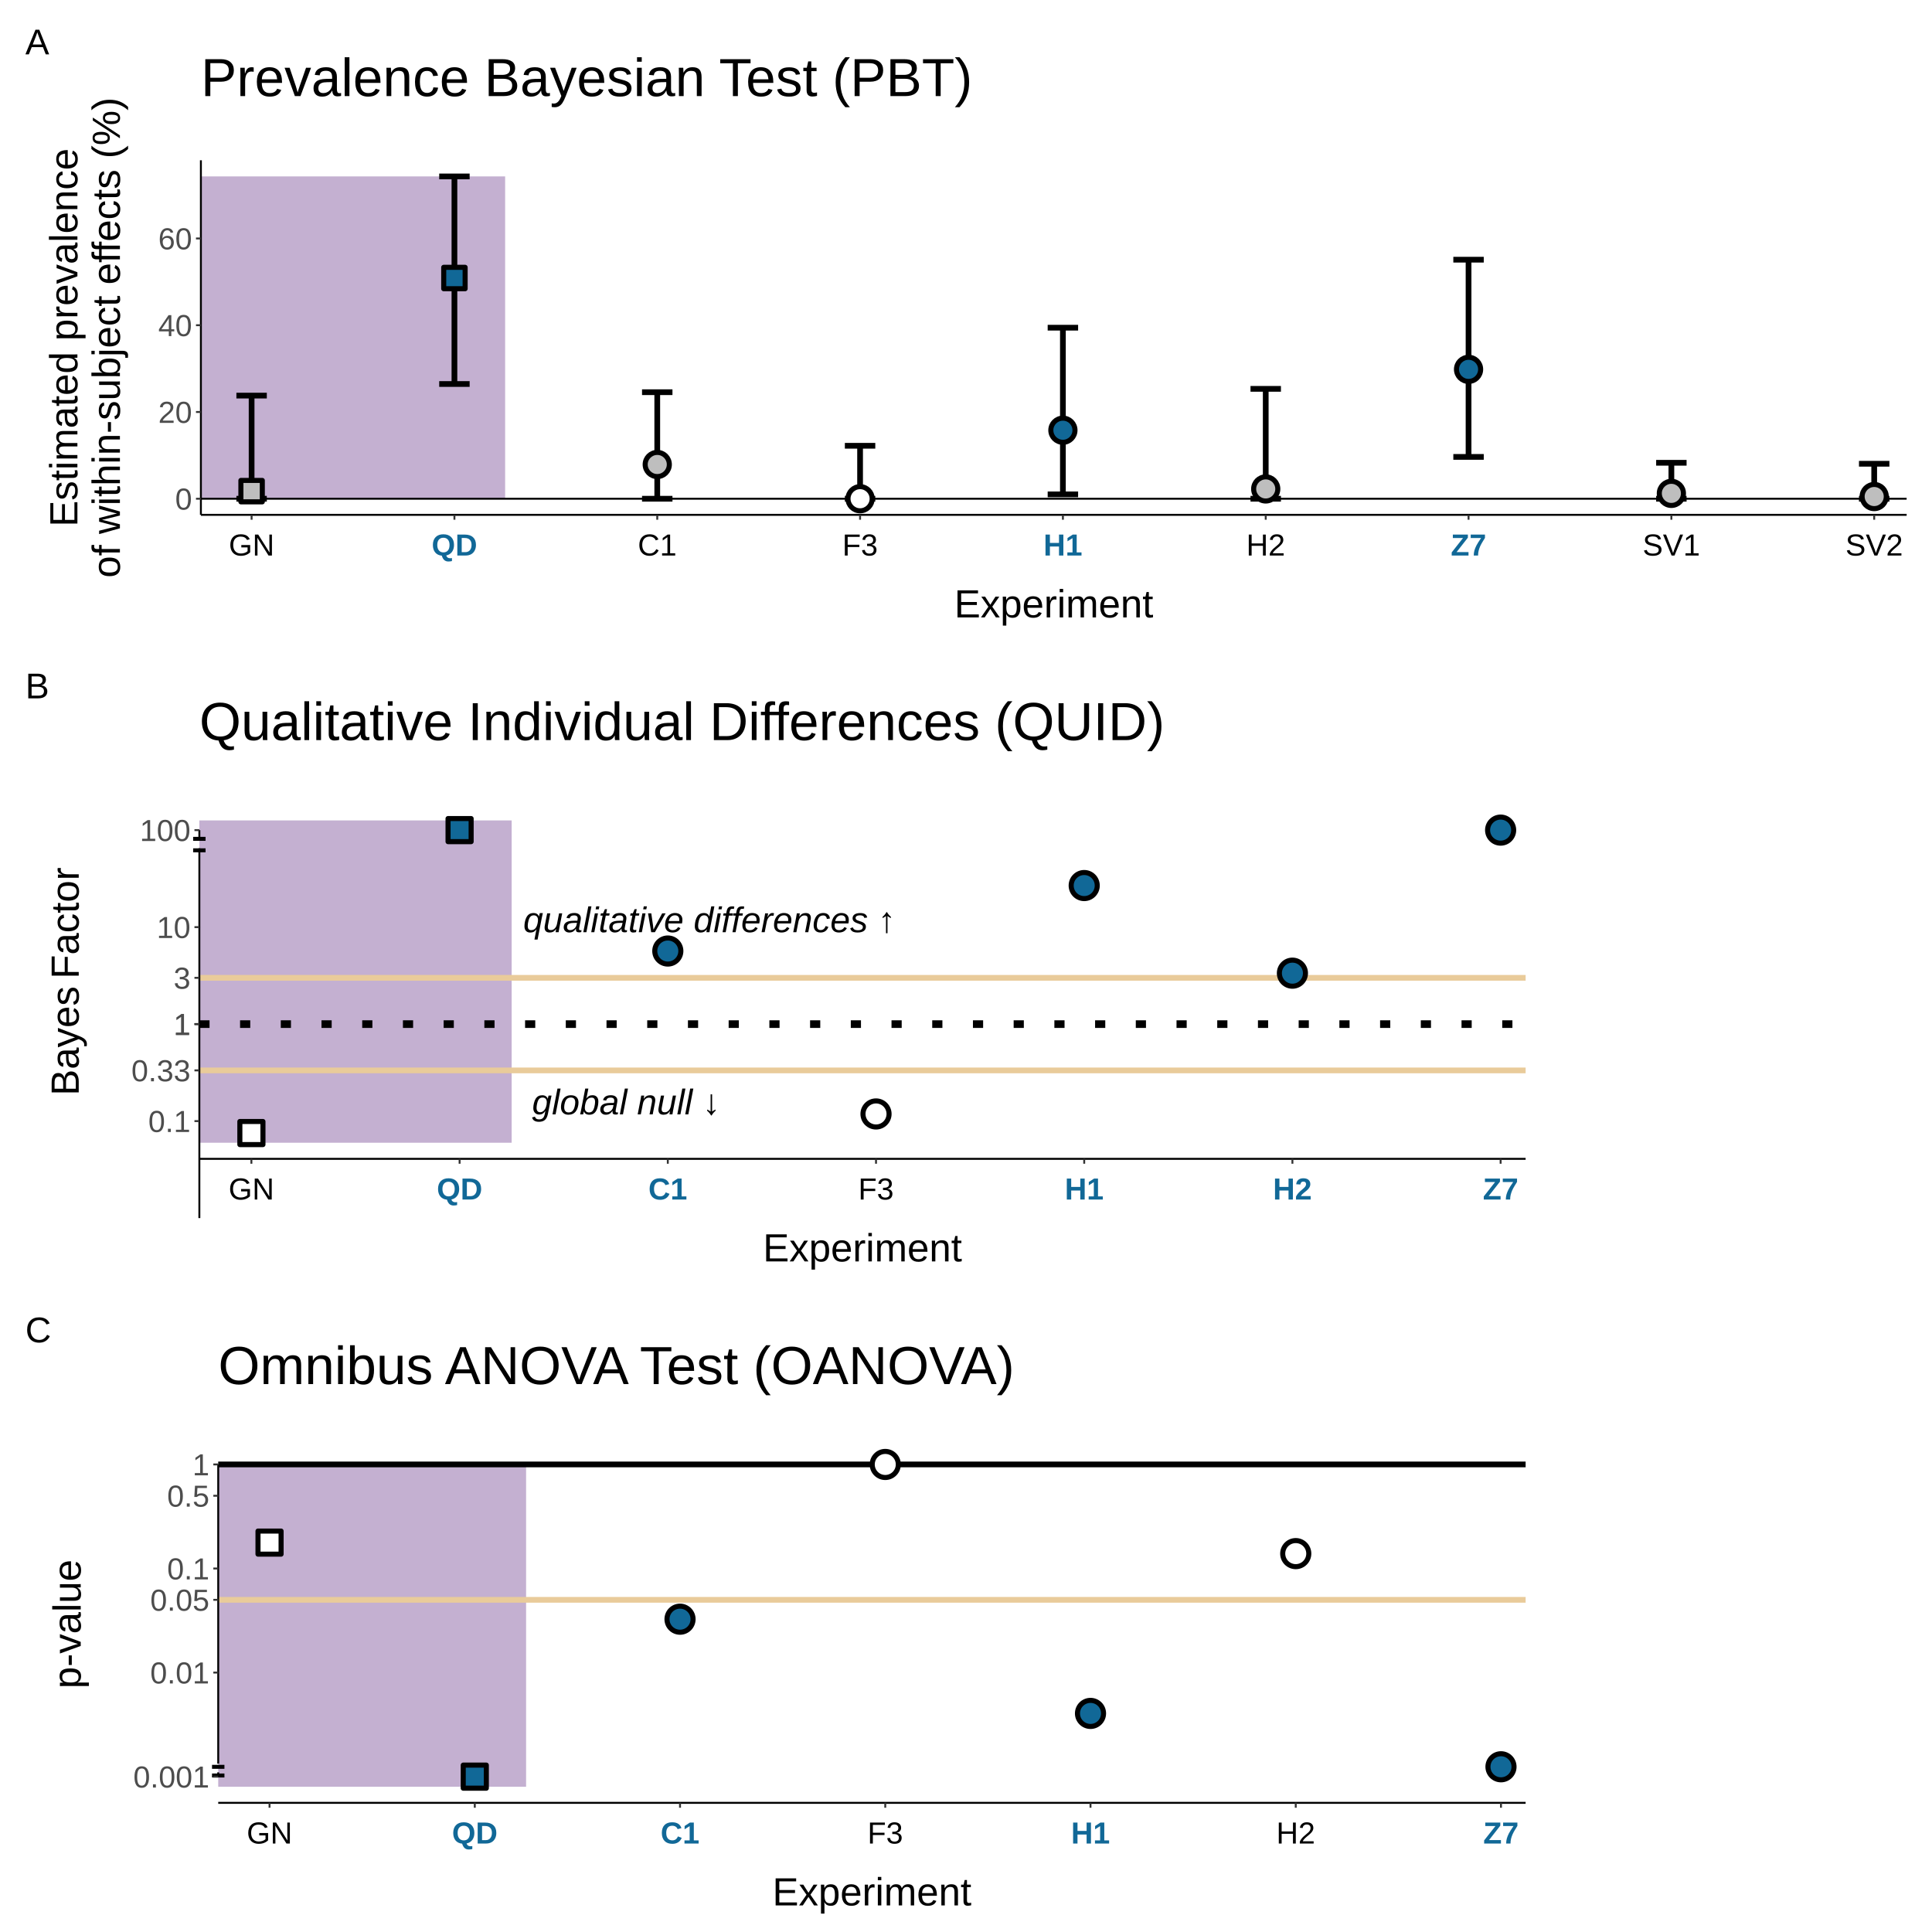
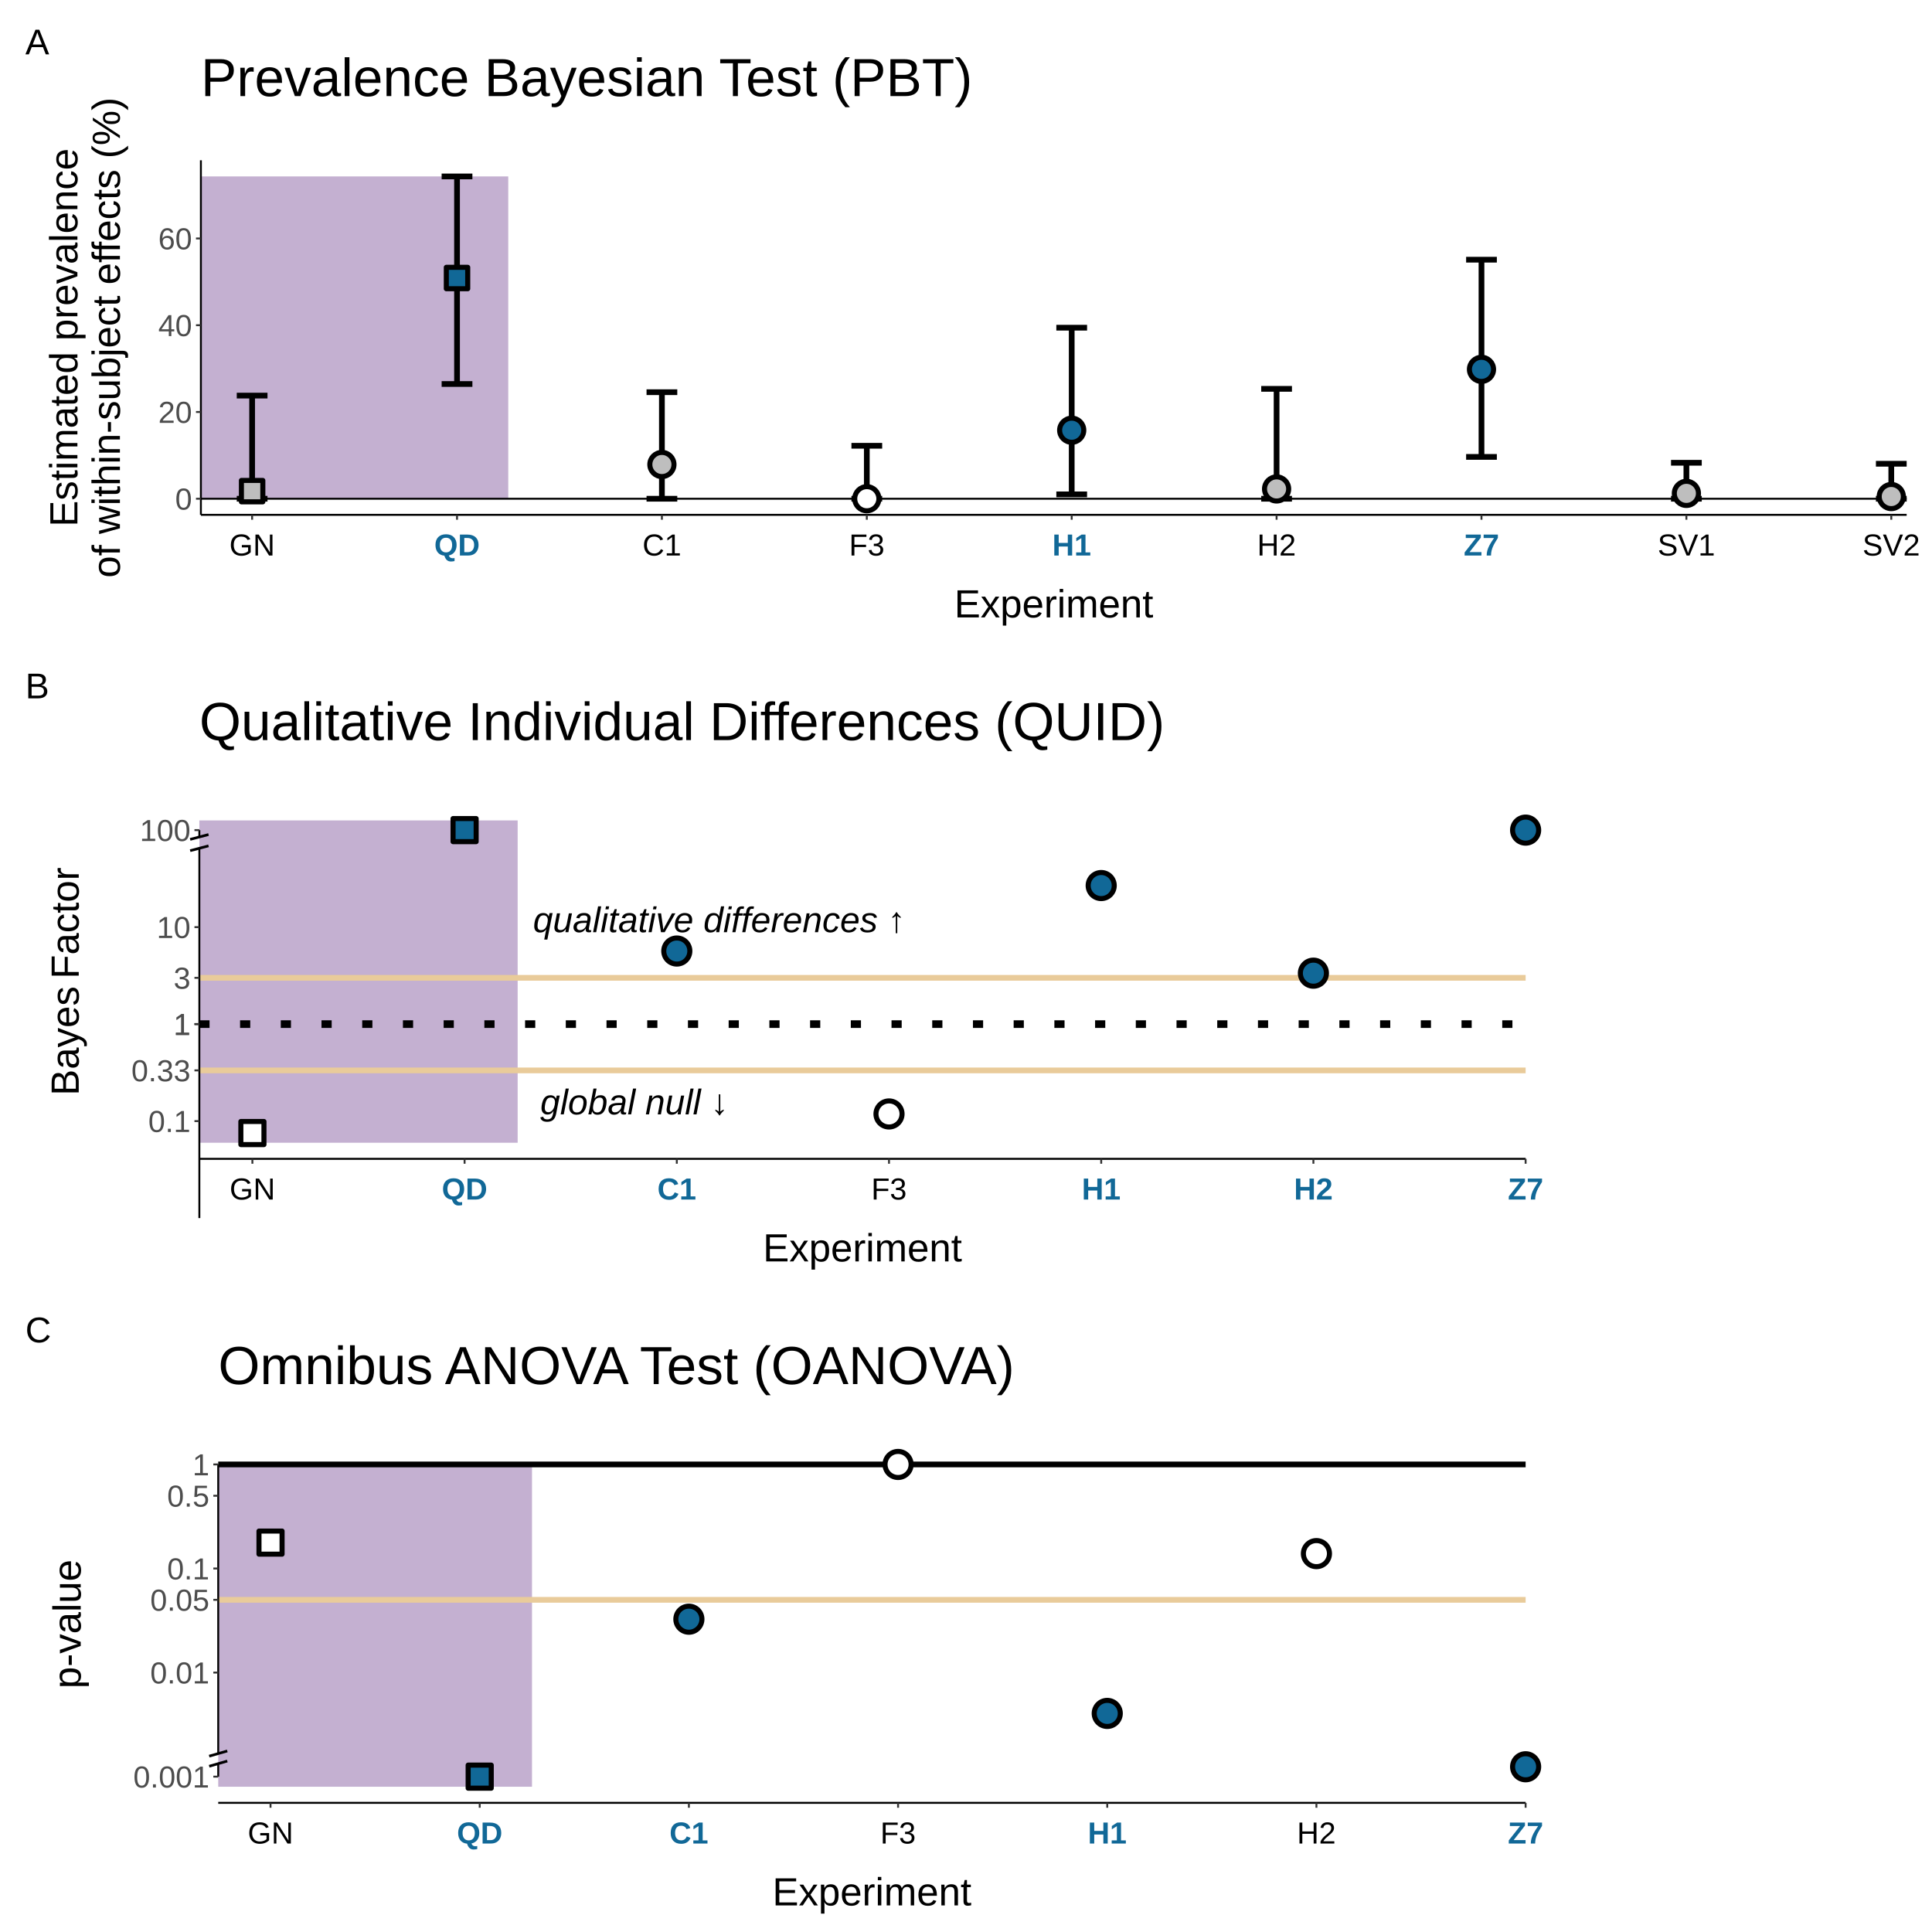
<svg xmlns="http://www.w3.org/2000/svg" class="svglite" width="1080.00pt" height="1080.00pt" viewBox="0 0 1080.00 1080.00">
  <defs>
    <style type="text/css">
    .svglite line, .svglite polyline, .svglite polygon, .svglite path, .svglite rect, .svglite circle {
      fill: none;
      stroke: #000000;
      stroke-linecap: round;
      stroke-linejoin: round;
      stroke-miterlimit: 10.00;
    }
    .svglite text {
      white-space: pre;
    }
  </style>
  </defs>
  <rect width="100%" height="100%" style="stroke: none; fill: #FFFFFF;" />
  <defs>
    <clipPath id="cpMC4wMHwxMDgwLjAwfDAuMDB8MTA4MC4wMA==">
      <rect x="0.00" y="0.00" width="1080.00" height="1080.00" />
    </clipPath>
  </defs>
  <g clip-path="url(#cpMC4wMHwxMDgwLjAwfDAuMDB8MTA4MC4wMA==)">
</g>
  <defs>
    <clipPath id="cpMC4wMHwxMDgwLjAwfDAuMDB8MzYwLjAw">
      <rect x="0.00" y="0.00" width="1080.00" height="360.00" />
    </clipPath>
  </defs>
  <g clip-path="url(#cpMC4wMHwxMDgwLjAwfDAuMDB8MzYwLjAw)">
    <rect x="-0" y="0.00" width="1080.00" height="360.00" style="stroke-width: 1.07; stroke: #FFFFFF; fill: #FFFFFF;" />
  </g>
  <g clip-path="url(#cpMC4wMHwxMDgwLjAwfDAuMDB8MTA4MC4wMA==)">
- </g>
-   <defs>
-     <clipPath id="cpMTEyLjMwfDEwNjUuODN8ODkuNjF8Mjg3Ljgw">
-       <rect x="112.30" y="89.61" width="953.52" height="198.19" />
-     </clipPath>
-   </defs>
-   <g clip-path="url(#cpMTEyLjMwfDEwNjUuODN8ODkuNjF8Mjg3Ljgw)">
    <rect x="112.30" y="89.61" width="953.52" height="198.19" style="stroke-width: 1.07; stroke: none; fill: #FFFFFF;" />
-     <rect x="112.30" y="98.62" width="170.07" height="180.18" style="stroke-width: 1.07; stroke: none; stroke-linecap: butt; stroke-linejoin: miter; fill: #8A62A4; fill-opacity: 0.50;" />
+     <rect x="112.30" y="98.62" width="171.81" height="180.18" style="stroke-width: 1.07; stroke: none; stroke-linecap: butt; stroke-linejoin: miter; fill: #8A62A4; fill-opacity: 0.50;" />
    <line x1="112.30" y1="278.79" x2="1065.83" y2="278.79" style="stroke-width: 1.07; stroke-linecap: butt;" />
-     <polyline points="132.15,221.13 149.15,221.13 " style="stroke-width: 3.20; stroke-linecap: butt;" />
-     <polyline points="140.65,221.13 140.65,278.79 " style="stroke-width: 3.20; stroke-linecap: butt;" />
-     <polyline points="132.15,278.79 149.15,278.79 " style="stroke-width: 3.20; stroke-linecap: butt;" />
-     <polyline points="245.52,98.62 262.53,98.62 " style="stroke-width: 3.20; stroke-linecap: butt;" />
-     <polyline points="254.03,98.62 254.03,214.67 " style="stroke-width: 3.20; stroke-linecap: butt;" />
-     <polyline points="245.52,214.67 262.53,214.67 " style="stroke-width: 3.20; stroke-linecap: butt;" />
-     <polyline points="358.90,219.24 375.91,219.24 " style="stroke-width: 3.20; stroke-linecap: butt;" />
-     <polyline points="367.41,219.24 367.41,278.79 " style="stroke-width: 3.20; stroke-linecap: butt;" />
-     <polyline points="358.90,278.79 375.91,278.79 " style="stroke-width: 3.20; stroke-linecap: butt;" />
-     <polyline points="472.28,249.18 489.29,249.18 " style="stroke-width: 3.20; stroke-linecap: butt;" />
-     <polyline points="480.79,249.18 480.79,278.79 " style="stroke-width: 3.20; stroke-linecap: butt;" />
-     <polyline points="472.28,278.79 489.29,278.79 " style="stroke-width: 3.20; stroke-linecap: butt;" />
-     <polyline points="585.66,183.19 602.67,183.19 " style="stroke-width: 3.20; stroke-linecap: butt;" />
-     <polyline points="594.17,183.19 594.17,276.36 " style="stroke-width: 3.20; stroke-linecap: butt;" />
-     <polyline points="585.66,276.36 602.67,276.36 " style="stroke-width: 3.20; stroke-linecap: butt;" />
-     <polyline points="699.04,217.38 716.05,217.38 " style="stroke-width: 3.20; stroke-linecap: butt;" />
-     <polyline points="707.55,217.38 707.55,278.79 " style="stroke-width: 3.20; stroke-linecap: butt;" />
-     <polyline points="699.04,278.79 716.05,278.79 " style="stroke-width: 3.20; stroke-linecap: butt;" />
-     <polyline points="812.42,145.16 829.43,145.16 " style="stroke-width: 3.20; stroke-linecap: butt;" />
-     <polyline points="820.93,145.16 820.93,255.42 " style="stroke-width: 3.20; stroke-linecap: butt;" />
-     <polyline points="812.42,255.42 829.43,255.42 " style="stroke-width: 3.20; stroke-linecap: butt;" />
-     <polyline points="925.80,258.69 942.81,258.69 " style="stroke-width: 3.20; stroke-linecap: butt;" />
-     <polyline points="934.31,258.69 934.31,278.79 " style="stroke-width: 3.20; stroke-linecap: butt;" />
-     <polyline points="925.80,278.79 942.81,278.79 " style="stroke-width: 3.20; stroke-linecap: butt;" />
-     <polyline points="1039.18,259.23 1056.19,259.23 " style="stroke-width: 3.20; stroke-linecap: butt;" />
-     <polyline points="1047.69,259.23 1047.69,278.79 " style="stroke-width: 3.20; stroke-linecap: butt;" />
-     <polyline points="1039.18,278.79 1056.19,278.79 " style="stroke-width: 3.20; stroke-linecap: butt;" />
-     <rect x="134.66" y="268.56" width="11.97" height="11.97" style="stroke-width: 2.83; fill: #BEBEBE;" />
-     <rect x="248.04" y="149.43" width="11.97" height="11.97" style="stroke-width: 2.83; fill: #116897;" />
-     <circle cx="367.41" cy="259.65" r="6.75" style="stroke-width: 2.83; fill: #BEBEBE;" />
-     <circle cx="480.79" cy="278.79" r="6.75" style="stroke-width: 2.83; fill: #FFFFFF;" />
-     <circle cx="594.17" cy="240.50" r="6.75" style="stroke-width: 2.83; fill: #116897;" />
-     <circle cx="707.55" cy="273.32" r="6.75" style="stroke-width: 2.83; fill: #BEBEBE;" />
-     <circle cx="820.93" cy="206.47" r="6.75" style="stroke-width: 2.83; fill: #116897;" />
-     <circle cx="934.31" cy="275.80" r="6.75" style="stroke-width: 2.83; fill: #BEBEBE;" />
-     <circle cx="1047.69" cy="277.57" r="6.75" style="stroke-width: 2.83; fill: #BEBEBE;" />
-   </g>
-   <g clip-path="url(#cpMC4wMHwxMDgwLjAwfDAuMDB8MTA4MC4wMA==)">
+     <polyline points="132.35,221.13 149.53,221.13 " style="stroke-width: 3.20; stroke-linecap: butt;" />
+     <polyline points="140.94,221.13 140.94,278.79 " style="stroke-width: 3.20; stroke-linecap: butt;" />
+     <polyline points="132.35,278.79 149.53,278.79 " style="stroke-width: 3.20; stroke-linecap: butt;" />
+     <polyline points="246.88,98.62 264.07,98.62 " style="stroke-width: 3.20; stroke-linecap: butt;" />
+     <polyline points="255.48,98.62 255.48,214.67 " style="stroke-width: 3.20; stroke-linecap: butt;" />
+     <polyline points="246.88,214.67 264.07,214.67 " style="stroke-width: 3.20; stroke-linecap: butt;" />
+     <polyline points="361.42,219.24 378.60,219.24 " style="stroke-width: 3.20; stroke-linecap: butt;" />
+     <polyline points="370.01,219.24 370.01,278.79 " style="stroke-width: 3.20; stroke-linecap: butt;" />
+     <polyline points="361.42,278.79 378.60,278.79 " style="stroke-width: 3.20; stroke-linecap: butt;" />
+     <polyline points="475.96,249.18 493.14,249.18 " style="stroke-width: 3.20; stroke-linecap: butt;" />
+     <polyline points="484.55,249.18 484.55,278.79 " style="stroke-width: 3.20; stroke-linecap: butt;" />
+     <polyline points="475.96,278.79 493.14,278.79 " style="stroke-width: 3.20; stroke-linecap: butt;" />
+     <polyline points="590.50,183.19 607.68,183.19 " style="stroke-width: 3.20; stroke-linecap: butt;" />
+     <polyline points="599.09,183.19 599.09,276.36 " style="stroke-width: 3.20; stroke-linecap: butt;" />
+     <polyline points="590.50,276.36 607.68,276.36 " style="stroke-width: 3.20; stroke-linecap: butt;" />
+     <polyline points="705.03,217.38 722.21,217.38 " style="stroke-width: 3.20; stroke-linecap: butt;" />
+     <polyline points="713.62,217.38 713.62,278.79 " style="stroke-width: 3.20; stroke-linecap: butt;" />
+     <polyline points="705.03,278.79 722.21,278.79 " style="stroke-width: 3.20; stroke-linecap: butt;" />
+     <polyline points="819.57,145.16 836.75,145.16 " style="stroke-width: 3.20; stroke-linecap: butt;" />
+     <polyline points="828.16,145.16 828.16,255.42 " style="stroke-width: 3.20; stroke-linecap: butt;" />
+     <polyline points="819.57,255.42 836.75,255.42 " style="stroke-width: 3.20; stroke-linecap: butt;" />
+     <polyline points="934.11,258.69 951.29,258.69 " style="stroke-width: 3.20; stroke-linecap: butt;" />
+     <polyline points="942.70,258.69 942.70,278.79 " style="stroke-width: 3.20; stroke-linecap: butt;" />
+     <polyline points="934.11,278.79 951.29,278.79 " style="stroke-width: 3.20; stroke-linecap: butt;" />
+     <polyline points="1048.65,259.23 1065.83,259.23 " style="stroke-width: 3.20; stroke-linecap: butt;" />
+     <polyline points="1057.24,259.23 1057.24,278.79 " style="stroke-width: 3.20; stroke-linecap: butt;" />
+     <polyline points="1048.65,278.79 1065.83,278.79 " style="stroke-width: 3.20; stroke-linecap: butt;" />
+     <rect x="134.95" y="268.56" width="11.97" height="11.97" style="stroke-width: 2.83; fill: #BEBEBE;" />
+     <rect x="249.49" y="149.43" width="11.97" height="11.97" style="stroke-width: 2.83; fill: #116897;" />
+     <circle cx="370.01" cy="259.65" r="6.75" style="stroke-width: 2.83; fill: #BEBEBE;" />
+     <circle cx="484.55" cy="278.79" r="6.75" style="stroke-width: 2.83; fill: #FFFFFF;" />
+     <circle cx="599.09" cy="240.50" r="6.75" style="stroke-width: 2.83; fill: #116897;" />
+     <circle cx="713.62" cy="273.32" r="6.75" style="stroke-width: 2.83; fill: #BEBEBE;" />
+     <circle cx="828.16" cy="206.47" r="6.75" style="stroke-width: 2.83; fill: #116897;" />
+     <circle cx="942.70" cy="275.80" r="6.75" style="stroke-width: 2.83; fill: #BEBEBE;" />
+     <circle cx="1057.24" cy="277.57" r="6.75" style="stroke-width: 2.83; fill: #BEBEBE;" />
    <polyline points="112.30,287.80 112.30,89.61 " style="stroke-width: 1.07; stroke-linecap: butt;" />
    <text x="107.37" y="284.88" text-anchor="end" style="font-size: 17.00px;fill: #4D4D4D; font-family: &quot;Arial&quot;;" textLength="9.45px" lengthAdjust="spacingAndGlyphs">0</text>
    <text x="107.37" y="236.38" text-anchor="end" style="font-size: 17.00px;fill: #4D4D4D; font-family: &quot;Arial&quot;;" textLength="18.91px" lengthAdjust="spacingAndGlyphs">20</text>
    <text x="107.37" y="187.88" text-anchor="end" style="font-size: 17.00px;fill: #4D4D4D; font-family: &quot;Arial&quot;;" textLength="18.91px" lengthAdjust="spacingAndGlyphs">40</text>
    <text x="107.37" y="139.38" text-anchor="end" style="font-size: 17.00px;fill: #4D4D4D; font-family: &quot;Arial&quot;;" textLength="18.91px" lengthAdjust="spacingAndGlyphs">60</text>
    <polyline points="109.56,278.79 112.30,278.79 " style="stroke-width: 1.07; stroke: #333333; stroke-linecap: butt;" />
    <polyline points="109.56,230.29 112.30,230.29 " style="stroke-width: 1.07; stroke: #333333; stroke-linecap: butt;" />
    <polyline points="109.56,181.79 112.30,181.79 " style="stroke-width: 1.07; stroke: #333333; stroke-linecap: butt;" />
    <polyline points="109.56,133.29 112.30,133.29 " style="stroke-width: 1.07; stroke: #333333; stroke-linecap: butt;" />
    <polyline points="112.30,287.80 1065.83,287.80 " style="stroke-width: 1.07; stroke-linecap: butt;" />
-     <polyline points="140.65,290.54 140.65,287.80 " style="stroke-width: 1.07; stroke: #333333; stroke-linecap: butt;" />
-     <polyline points="254.03,290.54 254.03,287.80 " style="stroke-width: 1.07; stroke: #333333; stroke-linecap: butt;" />
-     <polyline points="367.41,290.54 367.41,287.80 " style="stroke-width: 1.07; stroke: #333333; stroke-linecap: butt;" />
-     <polyline points="480.79,290.54 480.79,287.80 " style="stroke-width: 1.07; stroke: #333333; stroke-linecap: butt;" />
-     <polyline points="594.17,290.54 594.17,287.80 " style="stroke-width: 1.07; stroke: #333333; stroke-linecap: butt;" />
-     <polyline points="707.55,290.54 707.55,287.80 " style="stroke-width: 1.07; stroke: #333333; stroke-linecap: butt;" />
-     <polyline points="820.93,290.54 820.93,287.80 " style="stroke-width: 1.07; stroke: #333333; stroke-linecap: butt;" />
-     <polyline points="934.31,290.54 934.31,287.80 " style="stroke-width: 1.07; stroke: #333333; stroke-linecap: butt;" />
-     <polyline points="1047.69,290.54 1047.69,287.80 " style="stroke-width: 1.07; stroke: #333333; stroke-linecap: butt;" />
-     <text x="140.65" y="310.54" text-anchor="middle" style="font-size: 17.00px; font-family: &quot;Arial&quot;;" textLength="25.50px" lengthAdjust="spacingAndGlyphs">GN</text>
-     <text x="254.03" y="310.54" text-anchor="middle" style="font-size: 17.00px; font-weight: bold;fill: #116897; font-family: &quot;Arial&quot;;" textLength="25.50px" lengthAdjust="spacingAndGlyphs">QD</text>
-     <text x="367.41" y="310.54" text-anchor="middle" style="font-size: 17.00px; font-family: &quot;Arial&quot;;" textLength="21.73px" lengthAdjust="spacingAndGlyphs">C1</text>
-     <text x="480.79" y="310.54" text-anchor="middle" style="font-size: 17.00px; font-family: &quot;Arial&quot;;" textLength="19.84px" lengthAdjust="spacingAndGlyphs">F3</text>
-     <text x="594.17" y="310.54" text-anchor="middle" style="font-size: 17.00px; font-weight: bold;fill: #116897; font-family: &quot;Arial&quot;;" textLength="21.73px" lengthAdjust="spacingAndGlyphs">H1</text>
-     <text x="707.55" y="310.54" text-anchor="middle" style="font-size: 17.00px; font-family: &quot;Arial&quot;;" textLength="21.73px" lengthAdjust="spacingAndGlyphs">H2</text>
-     <text x="820.93" y="310.54" text-anchor="middle" style="font-size: 17.00px; font-weight: bold;fill: #116897; font-family: &quot;Arial&quot;;" textLength="19.84px" lengthAdjust="spacingAndGlyphs">Z7</text>
-     <text x="934.31" y="310.54" text-anchor="middle" style="font-size: 17.00px; font-family: &quot;Arial&quot;;" textLength="32.13px" lengthAdjust="spacingAndGlyphs">SV1</text>
-     <text x="1047.69" y="310.54" text-anchor="middle" style="font-size: 17.00px; font-family: &quot;Arial&quot;;" textLength="32.13px" lengthAdjust="spacingAndGlyphs">SV2</text>
+     <polyline points="140.94,290.54 140.94,287.80 " style="stroke-width: 1.07; stroke: #333333; stroke-linecap: butt;" />
+     <polyline points="255.48,290.54 255.48,287.80 " style="stroke-width: 1.07; stroke: #333333; stroke-linecap: butt;" />
+     <polyline points="370.01,290.54 370.01,287.80 " style="stroke-width: 1.07; stroke: #333333; stroke-linecap: butt;" />
+     <polyline points="484.55,290.54 484.55,287.80 " style="stroke-width: 1.07; stroke: #333333; stroke-linecap: butt;" />
+     <polyline points="599.09,290.54 599.09,287.80 " style="stroke-width: 1.07; stroke: #333333; stroke-linecap: butt;" />
+     <polyline points="713.62,290.54 713.62,287.80 " style="stroke-width: 1.07; stroke: #333333; stroke-linecap: butt;" />
+     <polyline points="828.16,290.54 828.16,287.80 " style="stroke-width: 1.07; stroke: #333333; stroke-linecap: butt;" />
+     <polyline points="942.70,290.54 942.70,287.80 " style="stroke-width: 1.07; stroke: #333333; stroke-linecap: butt;" />
+     <polyline points="1057.24,290.54 1057.24,287.80 " style="stroke-width: 1.07; stroke: #333333; stroke-linecap: butt;" />
+     <text x="140.94" y="310.54" text-anchor="middle" style="font-size: 17.00px; font-family: &quot;Arial&quot;;" textLength="25.50px" lengthAdjust="spacingAndGlyphs">GN</text>
+     <text x="255.48" y="310.54" text-anchor="middle" style="font-size: 17.00px; font-weight: bold;fill: #116897; font-family: &quot;Arial&quot;;" textLength="25.50px" lengthAdjust="spacingAndGlyphs">QD</text>
+     <text x="370.01" y="310.54" text-anchor="middle" style="font-size: 17.00px; font-family: &quot;Arial&quot;;" textLength="21.73px" lengthAdjust="spacingAndGlyphs">C1</text>
+     <text x="484.55" y="310.54" text-anchor="middle" style="font-size: 17.00px; font-family: &quot;Arial&quot;;" textLength="19.84px" lengthAdjust="spacingAndGlyphs">F3</text>
+     <text x="599.09" y="310.54" text-anchor="middle" style="font-size: 17.00px; font-weight: bold;fill: #116897; font-family: &quot;Arial&quot;;" textLength="21.73px" lengthAdjust="spacingAndGlyphs">H1</text>
+     <text x="713.62" y="310.54" text-anchor="middle" style="font-size: 17.00px; font-family: &quot;Arial&quot;;" textLength="21.73px" lengthAdjust="spacingAndGlyphs">H2</text>
+     <text x="828.16" y="310.54" text-anchor="middle" style="font-size: 17.00px; font-weight: bold;fill: #116897; font-family: &quot;Arial&quot;;" textLength="19.84px" lengthAdjust="spacingAndGlyphs">Z7</text>
+     <text x="942.70" y="310.54" text-anchor="middle" style="font-size: 17.00px; font-family: &quot;Arial&quot;;" textLength="32.13px" lengthAdjust="spacingAndGlyphs">SV1</text>
+     <text x="1057.24" y="310.54" text-anchor="middle" style="font-size: 17.00px; font-family: &quot;Arial&quot;;" textLength="32.13px" lengthAdjust="spacingAndGlyphs">SV2</text>
    <text x="589.07" y="345.15" text-anchor="middle" style="font-size: 22.00px; font-family: &quot;Arial&quot;;" textLength="111.30px" lengthAdjust="spacingAndGlyphs">Experiment</text>
    <text transform="translate(43.27,188.71) rotate(-90)" text-anchor="middle" style="font-size: 22.00px; font-family: &quot;Arial&quot;;" textLength="211.62px" lengthAdjust="spacingAndGlyphs">Estimated prevalence</text>
    <text transform="translate(67.03,188.71) rotate(-90)" text-anchor="middle" style="font-size: 22.00px; font-family: &quot;Arial&quot;;" textLength="268.65px" lengthAdjust="spacingAndGlyphs">of within-subject effects (%)</text>
    <text x="112.30" y="53.72" style="font-size: 30.00px; font-family: &quot;Arial&quot;;" textLength="431.33px" lengthAdjust="spacingAndGlyphs">Prevalence Bayesian Test (PBT)</text>
    <text x="20.84" y="30.37" text-anchor="middle" style="font-size: 20.00px; font-family: &quot;Arial&quot;;" textLength="13.34px" lengthAdjust="spacingAndGlyphs">A</text>
  </g>
  <defs>
    <clipPath id="cpMC4wMHw4NjcuMDB8MzYwLjAwfDcyMC4wMA==">
      <rect x="0" y="360.00" width="867.00" height="360.00" />
    </clipPath>
  </defs>
  <g clip-path="url(#cpMC4wMHw4NjcuMDB8MzYwLjAwfDcyMC4wMA==)">
    <rect x="0" y="360.00" width="867.00" height="360.00" style="stroke-width: 1.07; stroke: #FFFFFF; fill: #FFFFFF;" />
  </g>
  <g clip-path="url(#cpMC4wMHwxMDgwLjAwfDAuMDB8MTA4MC4wMA==)">
    <rect x="111.44" y="449.61" width="741.39" height="198.19" style="stroke-width: 1.07; stroke: none; fill: #FFFFFF;" />
-     <rect x="111.44" y="458.62" width="174.58" height="180.18" style="stroke-width: 1.07; stroke: none; stroke-linecap: butt; stroke-linejoin: miter; fill: #8A62A4; fill-opacity: 0.50;" />
+     <rect x="111.44" y="458.62" width="177.93" height="180.18" style="stroke-width: 1.07; stroke: none; stroke-linecap: butt; stroke-linejoin: miter; fill: #8A62A4; fill-opacity: 0.50;" />
    <line x1="111.44" y1="572.48" x2="852.83" y2="572.48" style="stroke-width: 4.27; stroke-dasharray: 5.69,17.07; stroke-linecap: butt;" />
    <line x1="111.44" y1="546.61" x2="852.83" y2="546.61" style="stroke-width: 3.20; stroke: #E9CB9A; stroke-linecap: butt;" />
    <line x1="111.44" y1="598.35" x2="852.83" y2="598.35" style="stroke-width: 3.20; stroke: #E9CB9A; stroke-linecap: butt;" />
-     <rect x="134.08" y="626.92" width="12.91" height="12.91" style="stroke-width: 2.83; fill: #FFFFFF;" />
-     <rect x="250.46" y="457.58" width="12.91" height="12.91" style="stroke-width: 2.83; fill: #116897;" />
-     <circle cx="373.31" cy="531.63" r="7.29" style="stroke-width: 2.83; fill: #116897;" />
-     <circle cx="489.70" cy="622.71" r="7.29" style="stroke-width: 2.83; fill: #FFFFFF;" />
-     <circle cx="606.08" cy="495.03" r="7.29" style="stroke-width: 2.83; fill: #116897;" />
-     <circle cx="722.47" cy="544.01" r="7.29" style="stroke-width: 2.83; fill: #116897;" />
-     <circle cx="838.86" cy="464.04" r="7.29" style="stroke-width: 2.83; fill: #116897;" />
-     <text x="350.03" y="622.95" text-anchor="middle" style="font-size: 19.92px; font-style: italic; font-family: &quot;Arial&quot;;" textLength="105.14px" lengthAdjust="spacingAndGlyphs">global null ↓</text>
-     <text x="396.59" y="521.09" text-anchor="middle" style="font-size: 19.92px; font-style: italic; font-family: &quot;Arial&quot;;" textLength="208.06px" lengthAdjust="spacingAndGlyphs">qualitative differences ↑</text>
-     <text x="111.44" y="482.89" text-anchor="middle" style="font-size: 28.45px; font-family: &quot;Arial&quot;;" textLength="9.47px" lengthAdjust="spacingAndGlyphs">-</text>
-     <text x="111.44" y="476.48" text-anchor="middle" style="font-size: 28.45px; font-family: &quot;Arial&quot;;" textLength="9.47px" lengthAdjust="spacingAndGlyphs">-</text>
+     <rect x="134.64" y="626.92" width="12.91" height="12.91" style="stroke-width: 2.83; fill: #FFFFFF;" />
+     <rect x="253.26" y="457.58" width="12.91" height="12.91" style="stroke-width: 2.83; fill: #116897;" />
+     <circle cx="378.34" cy="531.63" r="7.29" style="stroke-width: 2.83; fill: #116897;" />
+     <circle cx="496.96" cy="622.71" r="7.29" style="stroke-width: 2.83; fill: #FFFFFF;" />
+     <circle cx="615.58" cy="495.03" r="7.29" style="stroke-width: 2.83; fill: #116897;" />
+     <circle cx="734.20" cy="544.01" r="7.29" style="stroke-width: 2.83; fill: #116897;" />
+     <circle cx="852.83" cy="464.04" r="7.29" style="stroke-width: 2.83; fill: #116897;" />
+     <text x="354.61" y="622.95" text-anchor="middle" style="font-size: 19.92px; font-style: italic; font-family: &quot;Arial&quot;;" textLength="105.14px" lengthAdjust="spacingAndGlyphs">global null ↓</text>
+     <text x="402.06" y="521.09" text-anchor="middle" style="font-size: 19.92px; font-style: italic; font-family: &quot;Arial&quot;;" textLength="208.06px" lengthAdjust="spacingAndGlyphs">qualitative differences ↑</text>
+     <line x1="106.30" y1="469.22" x2="116.57" y2="466.51" style="stroke-width: 1.49; stroke-linecap: butt;" />
+     <line x1="106.30" y1="475.54" x2="116.57" y2="472.83" style="stroke-width: 1.49; stroke-linecap: butt;" />
    <polyline points="111.44,680.92 111.44,474.18 " style="stroke-width: 1.07; stroke-linecap: butt;" />
    <polyline points="111.44,467.87 111.44,464.04 " style="stroke-width: 1.07; stroke-linecap: butt;" />
    <text x="106.51" y="578.57" text-anchor="end" style="font-size: 17.00px;fill: #4D4D4D; font-family: &quot;Arial&quot;;" textLength="9.45px" lengthAdjust="spacingAndGlyphs">1</text>
    <text x="106.51" y="604.44" text-anchor="end" style="font-size: 17.00px;fill: #4D4D4D; font-family: &quot;Arial&quot;;" textLength="33.08px" lengthAdjust="spacingAndGlyphs">0.33</text>
    <text x="106.51" y="632.79" text-anchor="end" style="font-size: 17.00px;fill: #4D4D4D; font-family: &quot;Arial&quot;;" textLength="23.63px" lengthAdjust="spacingAndGlyphs">0.1</text>
    <text x="106.51" y="578.57" text-anchor="end" style="font-size: 17.00px;fill: #4D4D4D; font-family: &quot;Arial&quot;;" textLength="9.45px" lengthAdjust="spacingAndGlyphs">1</text>
    <text x="106.51" y="552.70" text-anchor="end" style="font-size: 17.00px;fill: #4D4D4D; font-family: &quot;Arial&quot;;" textLength="9.45px" lengthAdjust="spacingAndGlyphs">3</text>
    <text x="106.51" y="524.35" text-anchor="end" style="font-size: 17.00px;fill: #4D4D4D; font-family: &quot;Arial&quot;;" textLength="18.91px" lengthAdjust="spacingAndGlyphs">10</text>
    <text x="106.51" y="470.13" text-anchor="end" style="font-size: 17.00px;fill: #4D4D4D; font-family: &quot;Arial&quot;;" textLength="28.36px" lengthAdjust="spacingAndGlyphs">100</text>
    <polyline points="111.44,572.48 108.70,572.48 " style="stroke-width: 1.07; stroke: #333333; stroke-linecap: butt;" />
    <polyline points="111.44,598.35 108.70,598.35 " style="stroke-width: 1.07; stroke: #333333; stroke-linecap: butt;" />
    <polyline points="111.44,626.70 108.70,626.70 " style="stroke-width: 1.07; stroke: #333333; stroke-linecap: butt;" />
    <polyline points="111.44,572.48 108.70,572.48 " style="stroke-width: 1.07; stroke: #333333; stroke-linecap: butt;" />
    <polyline points="111.44,546.61 108.70,546.61 " style="stroke-width: 1.07; stroke: #333333; stroke-linecap: butt;" />
    <polyline points="111.44,518.26 108.70,518.26 " style="stroke-width: 1.07; stroke: #333333; stroke-linecap: butt;" />
    <polyline points="111.44,464.04 108.70,464.04 " style="stroke-width: 1.07; stroke: #333333; stroke-linecap: butt;" />
    <polyline points="111.44,647.80 852.83,647.80 " style="stroke-width: 1.07; stroke-linecap: butt;" />
-     <polyline points="140.53,650.54 140.53,647.80 " style="stroke-width: 1.07; stroke: #333333; stroke-linecap: butt;" />
-     <polyline points="256.92,650.54 256.92,647.80 " style="stroke-width: 1.07; stroke: #333333; stroke-linecap: butt;" />
-     <polyline points="373.31,650.54 373.31,647.80 " style="stroke-width: 1.07; stroke: #333333; stroke-linecap: butt;" />
-     <polyline points="489.70,650.54 489.70,647.80 " style="stroke-width: 1.07; stroke: #333333; stroke-linecap: butt;" />
-     <polyline points="606.08,650.54 606.08,647.80 " style="stroke-width: 1.07; stroke: #333333; stroke-linecap: butt;" />
-     <polyline points="722.47,650.54 722.47,647.80 " style="stroke-width: 1.07; stroke: #333333; stroke-linecap: butt;" />
-     <polyline points="838.86,650.54 838.86,647.80 " style="stroke-width: 1.07; stroke: #333333; stroke-linecap: butt;" />
-     <text x="140.53" y="670.54" text-anchor="middle" style="font-size: 17.00px; font-family: &quot;Arial&quot;;" textLength="25.50px" lengthAdjust="spacingAndGlyphs">GN</text>
-     <text x="256.92" y="670.54" text-anchor="middle" style="font-size: 17.00px; font-weight: bold;fill: #116897; font-family: &quot;Arial&quot;;" textLength="25.50px" lengthAdjust="spacingAndGlyphs">QD</text>
-     <text x="373.31" y="670.54" text-anchor="middle" style="font-size: 17.00px; font-weight: bold;fill: #116897; font-family: &quot;Arial&quot;;" textLength="21.73px" lengthAdjust="spacingAndGlyphs">C1</text>
-     <text x="489.70" y="670.54" text-anchor="middle" style="font-size: 17.00px; font-family: &quot;Arial&quot;;" textLength="19.84px" lengthAdjust="spacingAndGlyphs">F3</text>
-     <text x="606.08" y="670.54" text-anchor="middle" style="font-size: 17.00px; font-weight: bold;fill: #116897; font-family: &quot;Arial&quot;;" textLength="21.73px" lengthAdjust="spacingAndGlyphs">H1</text>
-     <text x="722.47" y="670.54" text-anchor="middle" style="font-size: 17.00px; font-weight: bold;fill: #116897; font-family: &quot;Arial&quot;;" textLength="21.73px" lengthAdjust="spacingAndGlyphs">H2</text>
-     <text x="838.86" y="670.54" text-anchor="middle" style="font-size: 17.00px; font-weight: bold;fill: #116897; font-family: &quot;Arial&quot;;" textLength="19.84px" lengthAdjust="spacingAndGlyphs">Z7</text>
+     <polyline points="141.09,650.54 141.09,647.80 " style="stroke-width: 1.07; stroke: #333333; stroke-linecap: butt;" />
+     <polyline points="259.71,650.54 259.71,647.80 " style="stroke-width: 1.07; stroke: #333333; stroke-linecap: butt;" />
+     <polyline points="378.34,650.54 378.34,647.80 " style="stroke-width: 1.07; stroke: #333333; stroke-linecap: butt;" />
+     <polyline points="496.96,650.54 496.96,647.80 " style="stroke-width: 1.07; stroke: #333333; stroke-linecap: butt;" />
+     <polyline points="615.58,650.54 615.58,647.80 " style="stroke-width: 1.07; stroke: #333333; stroke-linecap: butt;" />
+     <polyline points="734.20,650.54 734.20,647.80 " style="stroke-width: 1.07; stroke: #333333; stroke-linecap: butt;" />
+     <polyline points="852.83,650.54 852.83,647.80 " style="stroke-width: 1.07; stroke: #333333; stroke-linecap: butt;" />
+     <text x="141.09" y="670.54" text-anchor="middle" style="font-size: 17.00px; font-family: &quot;Arial&quot;;" textLength="25.50px" lengthAdjust="spacingAndGlyphs">GN</text>
+     <text x="259.71" y="670.54" text-anchor="middle" style="font-size: 17.00px; font-weight: bold;fill: #116897; font-family: &quot;Arial&quot;;" textLength="25.50px" lengthAdjust="spacingAndGlyphs">QD</text>
+     <text x="378.34" y="670.54" text-anchor="middle" style="font-size: 17.00px; font-weight: bold;fill: #116897; font-family: &quot;Arial&quot;;" textLength="21.73px" lengthAdjust="spacingAndGlyphs">C1</text>
+     <text x="496.96" y="670.54" text-anchor="middle" style="font-size: 17.00px; font-family: &quot;Arial&quot;;" textLength="19.84px" lengthAdjust="spacingAndGlyphs">F3</text>
+     <text x="615.58" y="670.54" text-anchor="middle" style="font-size: 17.00px; font-weight: bold;fill: #116897; font-family: &quot;Arial&quot;;" textLength="21.73px" lengthAdjust="spacingAndGlyphs">H1</text>
+     <text x="734.20" y="670.54" text-anchor="middle" style="font-size: 17.00px; font-weight: bold;fill: #116897; font-family: &quot;Arial&quot;;" textLength="21.73px" lengthAdjust="spacingAndGlyphs">H2</text>
+     <text x="852.83" y="670.54" text-anchor="middle" style="font-size: 17.00px; font-weight: bold;fill: #116897; font-family: &quot;Arial&quot;;" textLength="19.84px" lengthAdjust="spacingAndGlyphs">Z7</text>
    <text x="482.13" y="705.15" text-anchor="middle" style="font-size: 22.00px; font-family: &quot;Arial&quot;;" textLength="111.30px" lengthAdjust="spacingAndGlyphs">Experiment</text>
    <text transform="translate(44.01,612.46) rotate(-90)" style="font-size: 22.00px; font-family: &quot;Arial&quot;;" textLength="61.16px" lengthAdjust="spacingAndGlyphs">Bayes</text>
    <text transform="translate(44.01,547.21) rotate(-90)" style="font-size: 22.00px; font-family: &quot;Arial&quot;;" textLength="62.37px" lengthAdjust="spacingAndGlyphs">Factor</text>
    <text x="111.44" y="413.72" style="font-size: 30.00px; font-family: &quot;Arial&quot;;" textLength="539.70px" lengthAdjust="spacingAndGlyphs">Qualitative Individual Differences (QUID)</text>
    <text x="20.84" y="390.37" text-anchor="middle" style="font-size: 20.00px; font-family: &quot;Arial&quot;;" textLength="13.34px" lengthAdjust="spacingAndGlyphs">B</text>
  </g>
  <defs>
    <clipPath id="cpMC4wMHw4NjcuMDB8NzIwLjAwfDEwODAuMDA=">
      <rect x="0.00" y="720.00" width="867.00" height="360.00" />
    </clipPath>
  </defs>
  <g clip-path="url(#cpMC4wMHw4NjcuMDB8NzIwLjAwfDEwODAuMDA=)">
    <rect x="0.00" y="720.00" width="867.00" height="360.00" style="stroke-width: 1.07; stroke: #FFFFFF; fill: #FFFFFF;" />
  </g>
  <g clip-path="url(#cpMC4wMHwxMDgwLjAwfDAuMDB8MTA4MC4wMA==)">
    <rect x="121.99" y="809.61" width="730.83" height="198.19" style="stroke-width: 1.07; stroke: none; fill: #FFFFFF;" />
-     <rect x="121.99" y="818.62" width="172.10" height="180.18" style="stroke-width: 1.07; stroke: none; stroke-linecap: butt; stroke-linejoin: miter; fill: #8A62A4; fill-opacity: 0.50;" />
+     <rect x="121.99" y="818.62" width="175.40" height="180.18" style="stroke-width: 1.07; stroke: none; stroke-linecap: butt; stroke-linejoin: miter; fill: #8A62A4; fill-opacity: 0.50;" />
    <line x1="121.99" y1="894.31" x2="852.83" y2="894.31" style="stroke-width: 3.20; stroke: #E9CB9A; stroke-linecap: butt;" />
    <line x1="121.99" y1="818.62" x2="852.83" y2="818.62" style="stroke-width: 3.20; stroke-linecap: butt;" />
-     <rect x="144.22" y="855.87" width="12.91" height="12.91" style="stroke-width: 2.83; fill: #FFFFFF;" />
-     <rect x="258.95" y="986.70" width="12.91" height="12.91" style="stroke-width: 2.83; fill: #116897;" />
-     <circle cx="380.14" cy="905.14" r="7.29" style="stroke-width: 2.83; fill: #116897;" />
-     <circle cx="494.87" cy="818.64" r="7.29" style="stroke-width: 2.83; fill: #FFFFFF;" />
-     <circle cx="609.60" cy="957.81" r="7.29" style="stroke-width: 2.83; fill: #116897;" />
-     <circle cx="724.33" cy="868.48" r="7.29" style="stroke-width: 2.83; fill: #FFFFFF;" />
-     <circle cx="839.06" cy="987.64" r="7.29" style="stroke-width: 2.83; fill: #116897;" />
-     <text x="121.99" y="1000.07" text-anchor="middle" style="font-size: 28.45px; font-family: &quot;Arial&quot;;" textLength="9.47px" lengthAdjust="spacingAndGlyphs">-</text>
-     <text x="121.99" y="995.23" text-anchor="middle" style="font-size: 28.45px; font-family: &quot;Arial&quot;;" textLength="9.47px" lengthAdjust="spacingAndGlyphs">-</text>
-     <polyline points="121.99,993.16 121.99,990.75 " style="stroke-width: 1.07; stroke-linecap: butt;" />
-     <polyline points="121.99,985.89 121.99,818.62 " style="stroke-width: 1.07; stroke-linecap: butt;" />
+     <rect x="144.77" y="855.87" width="12.91" height="12.91" style="stroke-width: 2.83; fill: #FFFFFF;" />
+     <rect x="261.70" y="986.70" width="12.91" height="12.91" style="stroke-width: 2.83; fill: #116897;" />
+     <circle cx="385.09" cy="905.14" r="7.29" style="stroke-width: 2.83; fill: #116897;" />
+     <circle cx="502.03" cy="818.64" r="7.29" style="stroke-width: 2.83; fill: #FFFFFF;" />
+     <circle cx="618.96" cy="957.81" r="7.29" style="stroke-width: 2.83; fill: #116897;" />
+     <circle cx="735.89" cy="868.48" r="7.29" style="stroke-width: 2.83; fill: #FFFFFF;" />
+     <circle cx="852.83" cy="987.64" r="7.29" style="stroke-width: 2.83; fill: #116897;" />
+     <line x1="116.93" y1="981.70" x2="127.06" y2="978.80" style="stroke-width: 1.49; stroke-linecap: butt;" />
+     <line x1="116.93" y1="987.34" x2="127.06" y2="984.43" style="stroke-width: 1.49; stroke-linecap: butt;" />
+     <polyline points="121.99,993.16 121.99,985.89 " style="stroke-width: 1.07; stroke-linecap: butt;" />
+     <polyline points="121.99,980.25 121.99,818.62 " style="stroke-width: 1.07; stroke-linecap: butt;" />
    <text x="117.06" y="999.24" text-anchor="end" style="font-size: 17.00px;fill: #4D4D4D; font-family: &quot;Arial&quot;;" textLength="42.54px" lengthAdjust="spacingAndGlyphs">0.001</text>
    <text x="117.06" y="941.06" text-anchor="end" style="font-size: 17.00px;fill: #4D4D4D; font-family: &quot;Arial&quot;;" textLength="33.08px" lengthAdjust="spacingAndGlyphs">0.01</text>
    <text x="117.06" y="900.40" text-anchor="end" style="font-size: 17.00px;fill: #4D4D4D; font-family: &quot;Arial&quot;;" textLength="33.08px" lengthAdjust="spacingAndGlyphs">0.05</text>
    <text x="117.06" y="882.89" text-anchor="end" style="font-size: 17.00px;fill: #4D4D4D; font-family: &quot;Arial&quot;;" textLength="23.63px" lengthAdjust="spacingAndGlyphs">0.1</text>
    <text x="117.06" y="842.22" text-anchor="end" style="font-size: 17.00px;fill: #4D4D4D; font-family: &quot;Arial&quot;;" textLength="23.63px" lengthAdjust="spacingAndGlyphs">0.5</text>
    <text x="117.06" y="824.71" text-anchor="end" style="font-size: 17.00px;fill: #4D4D4D; font-family: &quot;Arial&quot;;" textLength="9.45px" lengthAdjust="spacingAndGlyphs">1</text>
    <polyline points="121.99,993.16 119.25,993.16 " style="stroke-width: 1.07; stroke: #333333; stroke-linecap: butt;" />
    <polyline points="121.99,934.98 119.25,934.98 " style="stroke-width: 1.07; stroke: #333333; stroke-linecap: butt;" />
    <polyline points="121.99,894.31 119.25,894.31 " style="stroke-width: 1.07; stroke: #333333; stroke-linecap: butt;" />
    <polyline points="121.99,876.80 119.25,876.80 " style="stroke-width: 1.07; stroke: #333333; stroke-linecap: butt;" />
    <polyline points="121.99,836.13 119.25,836.13 " style="stroke-width: 1.07; stroke: #333333; stroke-linecap: butt;" />
    <polyline points="121.99,818.62 119.25,818.62 " style="stroke-width: 1.07; stroke: #333333; stroke-linecap: butt;" />
    <polyline points="121.99,1007.80 852.83,1007.80 " style="stroke-width: 1.07; stroke-linecap: butt;" />
-     <polyline points="150.67,1010.54 150.67,1007.80 " style="stroke-width: 1.07; stroke: #333333; stroke-linecap: butt;" />
-     <polyline points="265.41,1010.54 265.41,1007.80 " style="stroke-width: 1.07; stroke: #333333; stroke-linecap: butt;" />
-     <polyline points="380.14,1010.54 380.14,1007.80 " style="stroke-width: 1.07; stroke: #333333; stroke-linecap: butt;" />
-     <polyline points="494.87,1010.54 494.87,1007.80 " style="stroke-width: 1.07; stroke: #333333; stroke-linecap: butt;" />
-     <polyline points="609.60,1010.54 609.60,1007.80 " style="stroke-width: 1.07; stroke: #333333; stroke-linecap: butt;" />
-     <polyline points="724.33,1010.54 724.33,1007.80 " style="stroke-width: 1.07; stroke: #333333; stroke-linecap: butt;" />
-     <polyline points="839.06,1010.54 839.06,1007.80 " style="stroke-width: 1.07; stroke: #333333; stroke-linecap: butt;" />
-     <text x="150.67" y="1030.54" text-anchor="middle" style="font-size: 17.00px; font-family: &quot;Arial&quot;;" textLength="25.50px" lengthAdjust="spacingAndGlyphs">GN</text>
-     <text x="265.41" y="1030.54" text-anchor="middle" style="font-size: 17.00px; font-weight: bold;fill: #116897; font-family: &quot;Arial&quot;;" textLength="25.50px" lengthAdjust="spacingAndGlyphs">QD</text>
-     <text x="380.14" y="1030.54" text-anchor="middle" style="font-size: 17.00px; font-weight: bold;fill: #116897; font-family: &quot;Arial&quot;;" textLength="21.73px" lengthAdjust="spacingAndGlyphs">C1</text>
-     <text x="494.87" y="1030.54" text-anchor="middle" style="font-size: 17.00px; font-family: &quot;Arial&quot;;" textLength="19.84px" lengthAdjust="spacingAndGlyphs">F3</text>
-     <text x="609.60" y="1030.54" text-anchor="middle" style="font-size: 17.00px; font-weight: bold;fill: #116897; font-family: &quot;Arial&quot;;" textLength="21.73px" lengthAdjust="spacingAndGlyphs">H1</text>
-     <text x="724.33" y="1030.54" text-anchor="middle" style="font-size: 17.00px; font-family: &quot;Arial&quot;;" textLength="21.73px" lengthAdjust="spacingAndGlyphs">H2</text>
-     <text x="839.06" y="1030.54" text-anchor="middle" style="font-size: 17.00px; font-weight: bold;fill: #116897; font-family: &quot;Arial&quot;;" textLength="19.84px" lengthAdjust="spacingAndGlyphs">Z7</text>
+     <polyline points="151.23,1010.54 151.23,1007.80 " style="stroke-width: 1.07; stroke: #333333; stroke-linecap: butt;" />
+     <polyline points="268.16,1010.54 268.16,1007.80 " style="stroke-width: 1.07; stroke: #333333; stroke-linecap: butt;" />
+     <polyline points="385.09,1010.54 385.09,1007.80 " style="stroke-width: 1.07; stroke: #333333; stroke-linecap: butt;" />
+     <polyline points="502.03,1010.54 502.03,1007.80 " style="stroke-width: 1.07; stroke: #333333; stroke-linecap: butt;" />
+     <polyline points="618.96,1010.54 618.96,1007.80 " style="stroke-width: 1.07; stroke: #333333; stroke-linecap: butt;" />
+     <polyline points="735.89,1010.54 735.89,1007.80 " style="stroke-width: 1.07; stroke: #333333; stroke-linecap: butt;" />
+     <polyline points="852.83,1010.54 852.83,1007.80 " style="stroke-width: 1.07; stroke: #333333; stroke-linecap: butt;" />
+     <text x="151.23" y="1030.54" text-anchor="middle" style="font-size: 17.00px; font-family: &quot;Arial&quot;;" textLength="25.50px" lengthAdjust="spacingAndGlyphs">GN</text>
+     <text x="268.16" y="1030.54" text-anchor="middle" style="font-size: 17.00px; font-weight: bold;fill: #116897; font-family: &quot;Arial&quot;;" textLength="25.50px" lengthAdjust="spacingAndGlyphs">QD</text>
+     <text x="385.09" y="1030.54" text-anchor="middle" style="font-size: 17.00px; font-weight: bold;fill: #116897; font-family: &quot;Arial&quot;;" textLength="21.73px" lengthAdjust="spacingAndGlyphs">C1</text>
+     <text x="502.03" y="1030.54" text-anchor="middle" style="font-size: 17.00px; font-family: &quot;Arial&quot;;" textLength="19.84px" lengthAdjust="spacingAndGlyphs">F3</text>
+     <text x="618.96" y="1030.54" text-anchor="middle" style="font-size: 17.00px; font-weight: bold;fill: #116897; font-family: &quot;Arial&quot;;" textLength="21.73px" lengthAdjust="spacingAndGlyphs">H1</text>
+     <text x="735.89" y="1030.54" text-anchor="middle" style="font-size: 17.00px; font-family: &quot;Arial&quot;;" textLength="21.73px" lengthAdjust="spacingAndGlyphs">H2</text>
+     <text x="852.83" y="1030.54" text-anchor="middle" style="font-size: 17.00px; font-weight: bold;fill: #116897; font-family: &quot;Arial&quot;;" textLength="19.84px" lengthAdjust="spacingAndGlyphs">Z7</text>
    <text x="487.41" y="1065.15" text-anchor="middle" style="font-size: 22.00px; font-family: &quot;Arial&quot;;" textLength="111.30px" lengthAdjust="spacingAndGlyphs">Experiment</text>
    <text transform="translate(45.12,943.96) rotate(-90)" style="font-size: 22.00px; font-family: &quot;Arial&quot;;" textLength="72.18px" lengthAdjust="spacingAndGlyphs">p-value</text>
    <text x="121.99" y="773.72" style="font-size: 30.00px; font-family: &quot;Arial&quot;;" textLength="445.15px" lengthAdjust="spacingAndGlyphs">Omnibus ANOVA Test (OANOVA)</text>
    <text x="21.39" y="750.37" text-anchor="middle" style="font-size: 20.00px; font-family: &quot;Arial&quot;;" textLength="14.44px" lengthAdjust="spacingAndGlyphs">C</text>
  </g>
</svg>
